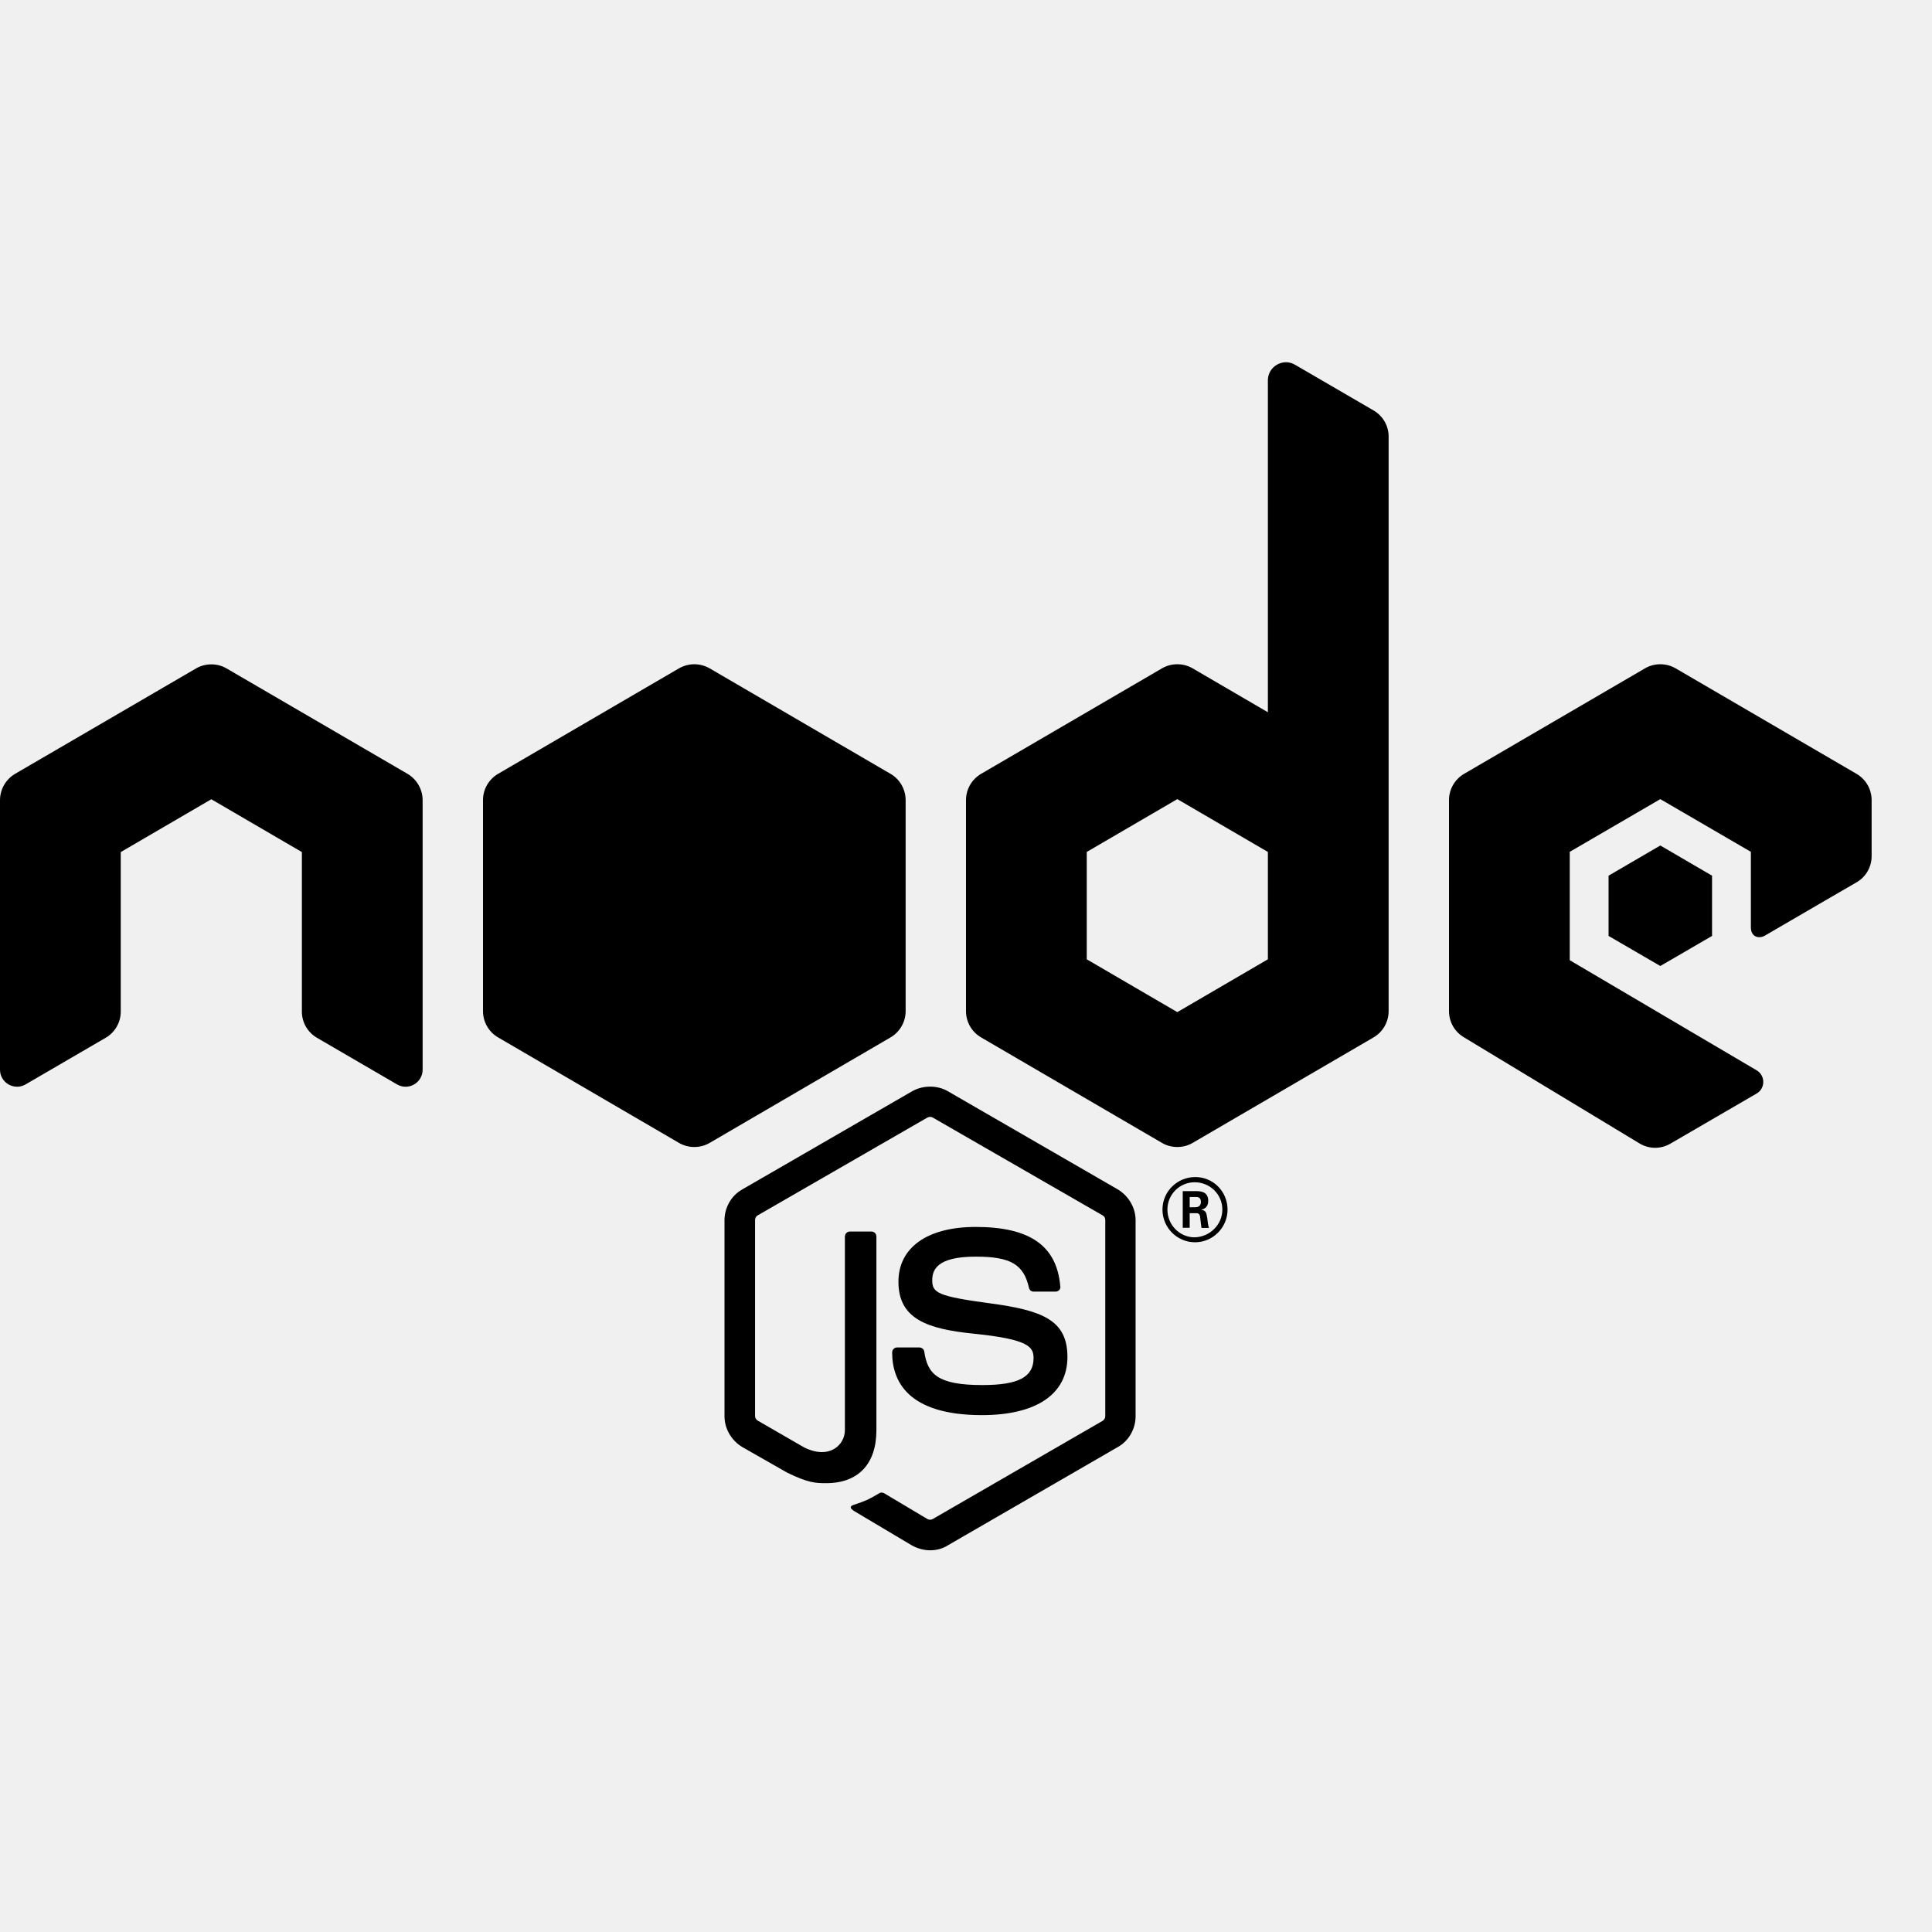
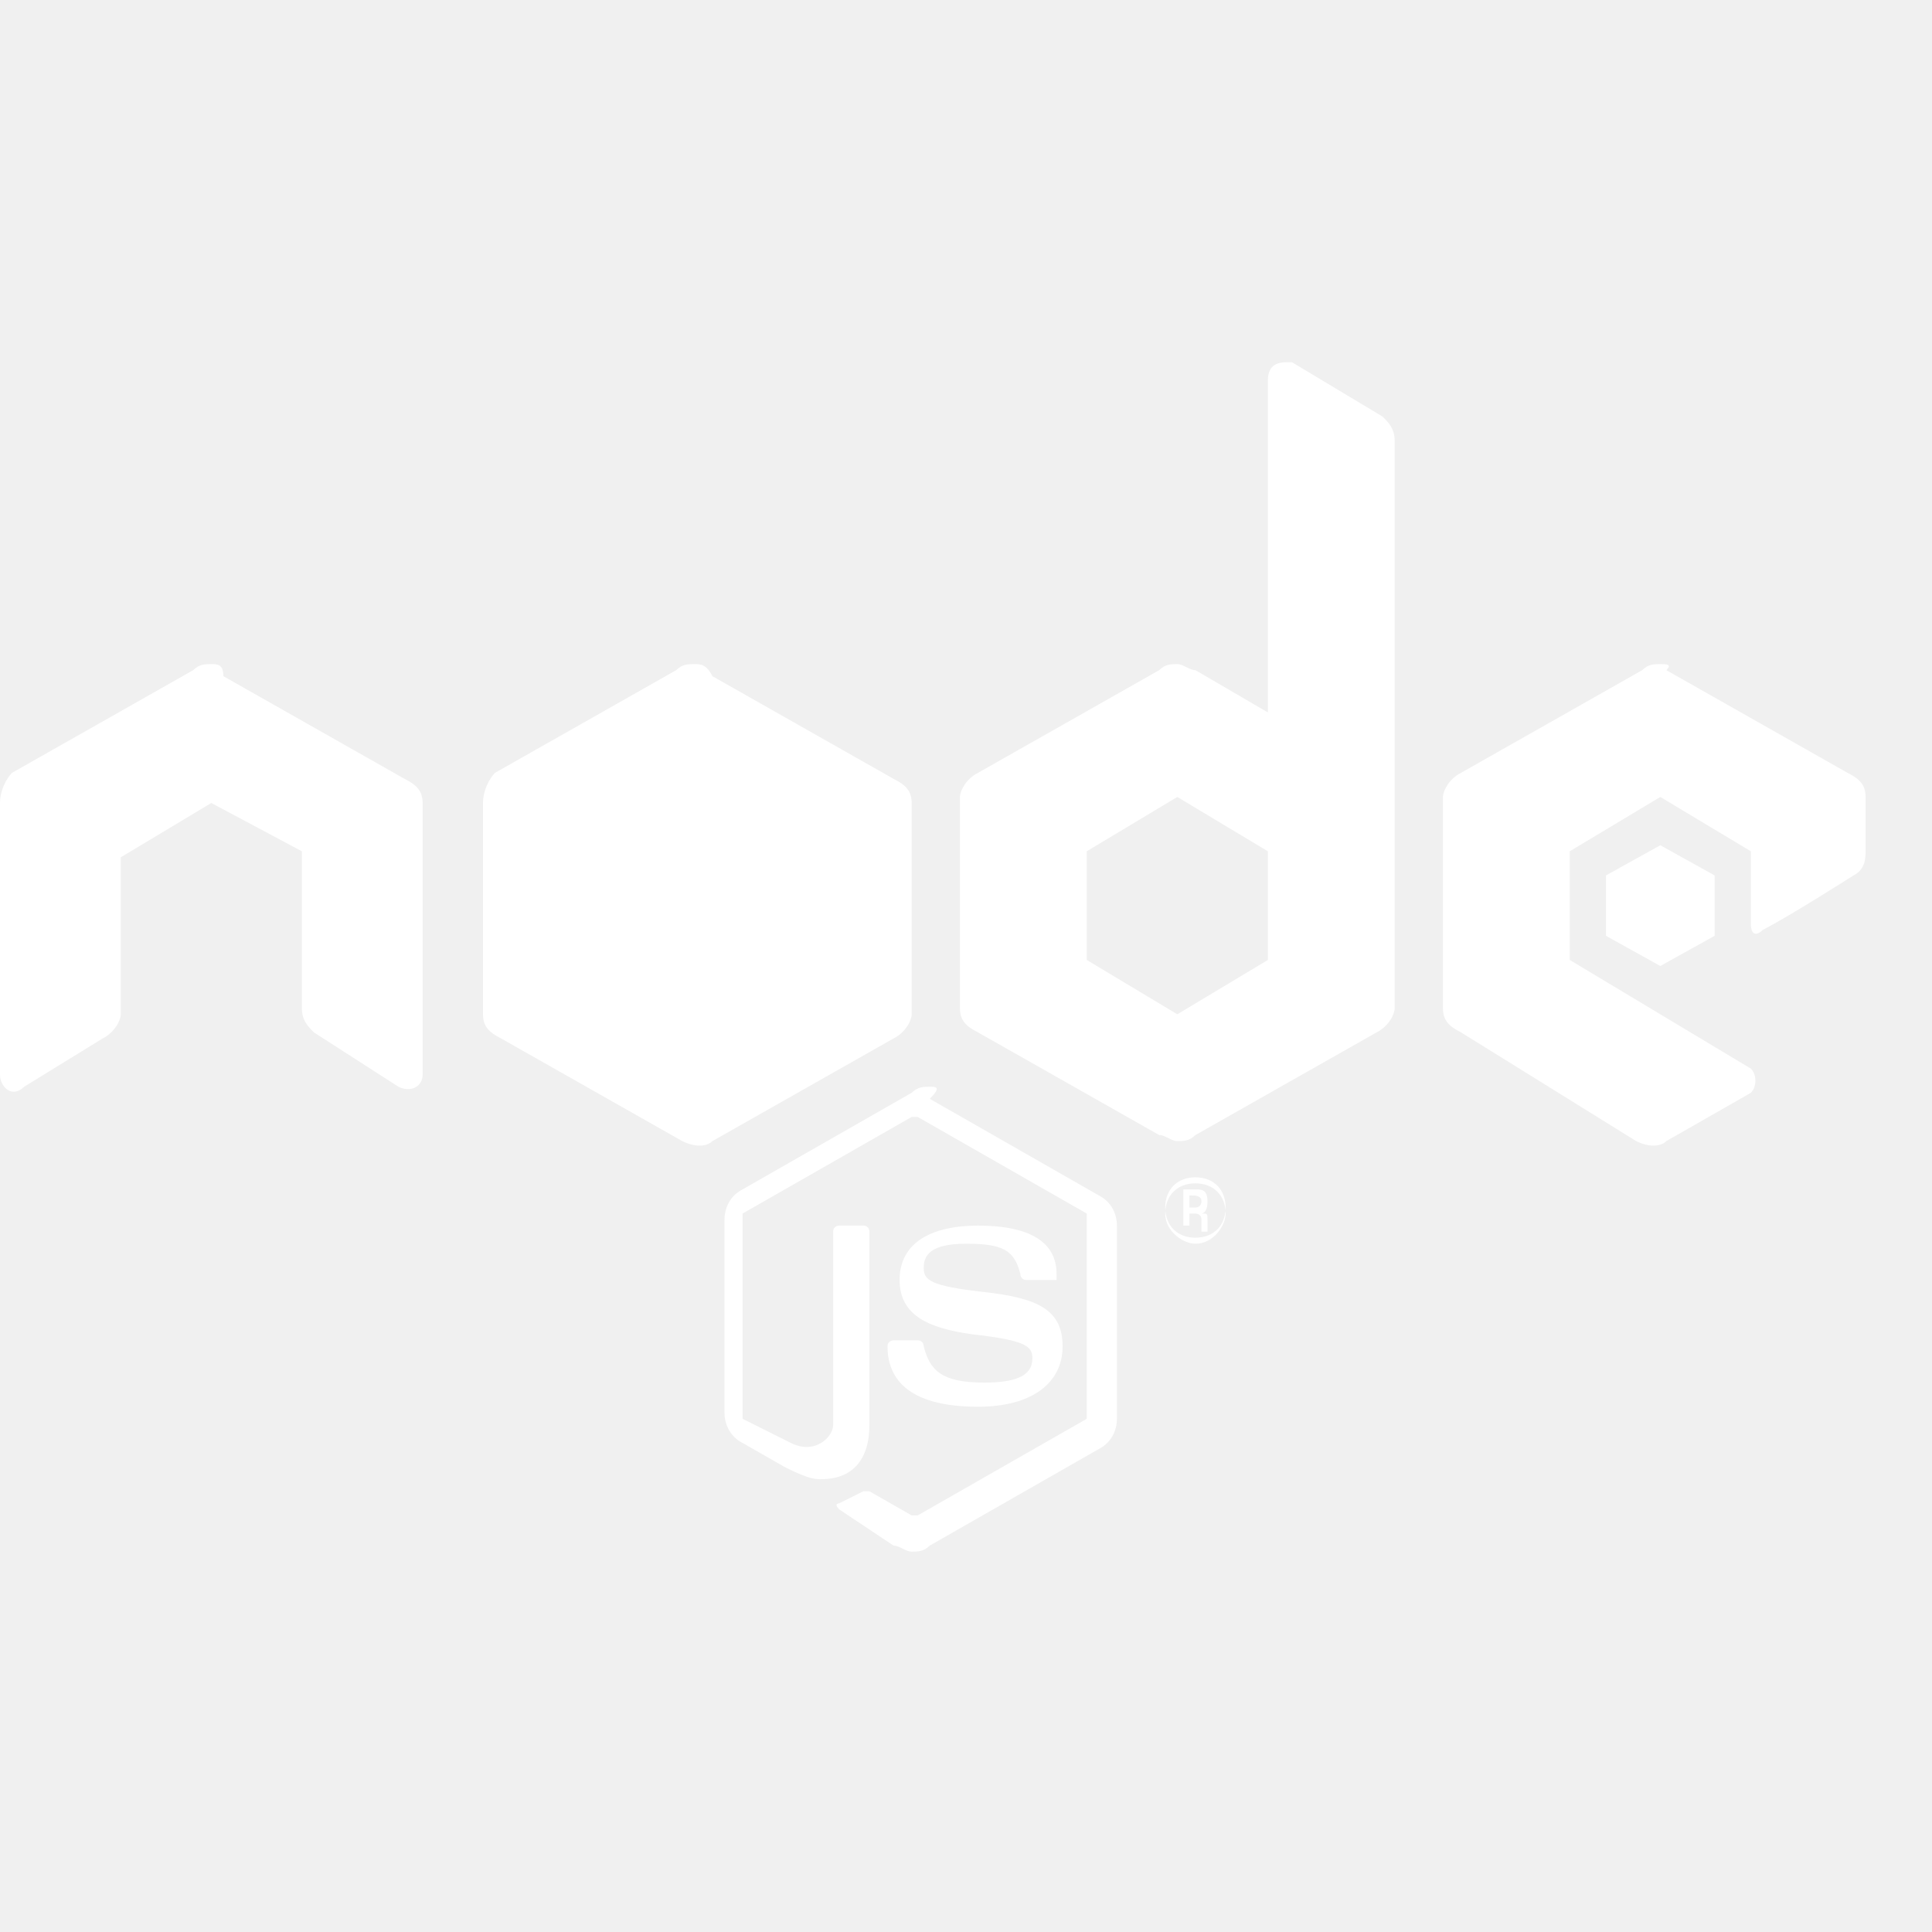
- <svg xmlns="http://www.w3.org/2000/svg" width="32px" height="32px" viewBox="0 0 32 32">
-   <path d="M 21.301 6 C 21.144 6 21 6.126 21 6.301 L 21 11.797 L 19.754 11.07 C 19.676 11.024 19.588 11.002 19.5 11.002 C 19.412 11.002 19.324 11.024 19.246 11.07 L 16.252 12.816 C 16.096 12.906 16 13.073 16 13.252 L 16 16.748 C 16 16.928 16.096 17.094 16.252 17.184 L 19.246 18.93 C 19.324 18.976 19.412 18.998 19.5 18.998 C 19.588 18.998 19.676 18.976 19.754 18.93 L 22.748 17.184 C 22.904 17.094 23 16.927 23 16.748 L 23 15 L 23 13.252 L 23 7.23 C 23 7.052 22.905 6.889 22.752 6.799 L 21.449 6.041 C 21.4 6.013 21.351 6 21.301 6 z M 11.5 11.002 C 11.412 11.002 11.325 11.025 11.246 11.07 L 8.252 12.816 C 8.096 12.906 8 13.073 8 13.252 L 8 16.748 C 8 16.928 8.096 17.094 8.252 17.184 L 11.246 18.93 C 11.403 19.021 11.597 19.021 11.754 18.93 L 14.748 17.184 C 14.904 17.094 15 16.927 15 16.748 L 15 13.252 C 15 13.072 14.904 12.906 14.748 12.816 L 11.754 11.07 C 11.675 11.025 11.588 11.002 11.5 11.002 z M 27.5 11.002 C 27.412 11.002 27.324 11.024 27.246 11.07 L 24.252 12.816 C 24.096 12.906 24 13.073 24 13.252 L 24 16.748 C 24 16.928 24.096 17.094 24.252 17.184 L 27.156 18.939 C 27.312 19.034 27.508 19.035 27.666 18.943 L 29.094 18.113 C 29.242 18.028 29.243 17.814 29.094 17.727 L 26 15.904 L 26 14.109 L 27.5 13.236 L 29 14.109 L 29 15.359 C 29 15.526 29.14 15.552 29.234 15.496 C 29.612 15.274 30.752 14.613 30.752 14.613 C 30.905 14.524 31 14.36 31 14.182 L 31 13.252 C 31 13.072 30.904 12.906 30.748 12.816 L 27.754 11.07 C 27.675 11.024 27.588 11.002 27.5 11.002 z M 3.5 11.004 C 3.412 11.004 3.324 11.026 3.246 11.072 L 0.252 12.816 C 0.096 12.907 0 13.074 0 13.254 L 0 17.717 C 0 17.935 0.236 18.07 0.424 17.961 L 1.752 17.188 C 1.905 17.098 2 16.934 2 16.756 L 2 14.113 L 3.5 13.238 L 5 14.113 L 5 16.756 C 5 16.934 5.095 17.098 5.248 17.188 L 6.576 17.961 C 6.764 18.071 7 17.935 7 17.717 L 7 13.254 C 7 13.074 6.904 12.907 6.748 12.816 L 3.754 11.072 C 3.676 11.026 3.588 11.004 3.5 11.004 z M 19.5 13.236 L 21 14.111 L 21 15 L 21 15.889 L 19.5 16.764 L 18 15.889 L 18 14.111 L 19.5 13.236 z M 27.5 14.004 L 26.643 14.504 L 26.643 15.502 L 27.5 16 L 28.357 15.502 L 28.357 14.504 L 27.5 14.004 z M 15.406 17.998 C 15.303 17.998 15.199 18.023 15.109 18.074 L 12.297 19.699 C 12.112 19.801 12 20.002 12 20.211 L 12 23.457 C 12 23.666 12.117 23.863 12.297 23.969 L 13.037 24.391 C 13.392 24.566 13.523 24.566 13.684 24.566 C 14.214 24.566 14.516 24.249 14.516 23.689 L 14.516 20.482 C 14.516 20.433 14.478 20.398 14.434 20.398 L 14.078 20.398 C 14.029 20.398 13.994 20.438 13.994 20.482 L 13.994 23.689 C 13.994 23.932 13.737 24.182 13.318 23.973 L 12.549 23.529 C 12.524 23.514 12.506 23.484 12.506 23.455 L 12.506 20.209 C 12.506 20.18 12.52 20.146 12.549 20.131 L 15.361 18.51 C 15.391 18.495 15.425 18.495 15.449 18.51 L 18.264 20.131 C 18.293 20.146 18.307 20.175 18.307 20.209 L 18.307 23.455 C 18.307 23.489 18.288 23.518 18.264 23.533 L 15.449 25.16 C 15.424 25.175 15.385 25.175 15.361 25.16 L 14.643 24.732 C 14.624 24.722 14.593 24.717 14.574 24.727 C 14.375 24.844 14.335 24.859 14.15 24.922 C 14.101 24.937 14.035 24.967 14.176 25.045 L 15.109 25.6 C 15.202 25.649 15.304 25.678 15.406 25.678 C 15.513 25.678 15.617 25.649 15.699 25.596 L 18.512 23.969 C 18.697 23.867 18.809 23.666 18.809 23.457 L 18.809 20.211 C 18.809 20.002 18.692 19.806 18.512 19.699 L 15.699 18.074 C 15.612 18.023 15.509 17.998 15.406 17.998 z M 19.793 19.496 C 19.506 19.496 19.254 19.728 19.254 20.035 C 19.254 20.332 19.496 20.576 19.793 20.576 C 20.09 20.576 20.332 20.332 20.332 20.035 C 20.332 19.728 20.085 19.491 19.793 19.496 z M 19.787 19.582 C 20.041 19.582 20.246 19.782 20.246 20.035 C 20.246 20.283 20.04 20.488 19.787 20.494 C 19.538 20.494 19.336 20.288 19.336 20.035 C 19.336 19.782 19.539 19.582 19.787 19.582 z M 19.59 19.729 L 19.59 20.336 L 19.705 20.336 L 19.705 20.094 L 19.812 20.094 C 19.857 20.094 19.867 20.112 19.877 20.146 C 19.877 20.151 19.895 20.309 19.9 20.338 L 20.025 20.338 C 20.011 20.309 20.001 20.226 19.996 20.176 C 19.982 20.098 19.978 20.044 19.895 20.039 C 19.939 20.024 20.012 20.001 20.012 19.889 C 20.012 19.728 19.872 19.729 19.799 19.729 L 19.59 19.729 z M 19.705 19.826 L 19.803 19.826 C 19.833 19.826 19.891 19.825 19.891 19.908 C 19.891 19.942 19.876 19.997 19.797 19.996 L 19.705 19.996 L 19.705 19.826 z M 16.16 20.322 C 15.357 20.322 14.881 20.665 14.881 21.229 C 14.881 21.847 15.358 22.012 16.127 22.09 C 17.047 22.182 17.119 22.314 17.119 22.494 C 17.119 22.81 16.865 22.941 16.271 22.941 C 15.526 22.941 15.363 22.757 15.309 22.387 C 15.304 22.348 15.269 22.318 15.225 22.318 L 14.859 22.318 C 14.815 22.318 14.777 22.353 14.777 22.402 C 14.777 22.874 15.035 23.439 16.266 23.439 C 17.169 23.438 17.68 23.089 17.68 22.475 C 17.68 21.867 17.27 21.705 16.404 21.588 C 15.528 21.471 15.441 21.412 15.441 21.207 C 15.441 21.037 15.513 20.814 16.16 20.814 C 16.739 20.814 16.955 20.941 17.043 21.33 C 17.053 21.369 17.08 21.393 17.119 21.393 L 17.484 21.393 C 17.508 21.393 17.529 21.383 17.543 21.369 C 17.558 21.35 17.567 21.331 17.562 21.307 C 17.505 20.635 17.061 20.322 16.16 20.322 z" />
+ <svg xmlns="http://www.w3.org/2000/svg" version="1.1" id="Layer_1" x="0px" y="0px" viewBox="0 0 32 32" style="enable-background:new 0 0 32 32;" xml:space="preserve">
+   <style type="text/css">
+ 	.st0{fill:#FFFFFF;}
+ </style>
+   <path class="st0" d="M21.3,6C21.1,6,21,6.1,21,6.3v5.5l-1.2-0.7c-0.1,0-0.2-0.1-0.3-0.1s-0.2,0-0.3,0.1l-3,1.7  c-0.2,0.1-0.3,0.3-0.3,0.4v3.5c0,0.2,0.1,0.3,0.3,0.4l3,1.7c0.1,0,0.2,0.1,0.3,0.1s0.2,0,0.3-0.1l3-1.7c0.2-0.1,0.3-0.3,0.3-0.4V15  v-1.7v-6c0-0.2-0.1-0.3-0.2-0.4L21.4,6C21.4,6,21.4,6,21.3,6z M11.5,11c-0.1,0-0.2,0-0.3,0.1l-3,1.7C8.1,12.9,8,13.1,8,13.3v3.5  c0,0.2,0.1,0.3,0.3,0.4l3,1.7c0.2,0.1,0.4,0.1,0.5,0l3-1.7c0.2-0.1,0.3-0.3,0.3-0.4v-3.5c0-0.2-0.1-0.3-0.3-0.4l-3-1.7  C11.7,11,11.6,11,11.5,11z M27.5,11c-0.1,0-0.2,0-0.3,0.1l-3,1.7c-0.2,0.1-0.3,0.3-0.3,0.4v3.5c0,0.2,0.1,0.3,0.3,0.4l2.9,1.8  c0.2,0.1,0.4,0.1,0.5,0l1.4-0.8c0.1-0.1,0.1-0.3,0-0.4L26,15.9v-1.8l1.5-0.9l1.5,0.9v1.2c0,0.2,0.1,0.2,0.2,0.1  c0.4-0.2,1.5-0.9,1.5-0.9c0.2-0.1,0.2-0.3,0.2-0.4v-0.9c0-0.2-0.1-0.3-0.3-0.4l-3-1.7C27.7,11,27.6,11,27.5,11z M3.5,11  c-0.1,0-0.2,0-0.3,0.1l-3,1.7C0.1,12.9,0,13.1,0,13.3v4.5c0,0.2,0.2,0.4,0.4,0.2l1.3-0.8C1.9,17.1,2,16.9,2,16.8v-2.6l1.5-0.9  L5,14.1v2.6c0,0.2,0.1,0.3,0.2,0.4L6.6,18c0.2,0.1,0.4,0,0.4-0.2v-4.5c0-0.2-0.1-0.3-0.3-0.4l-3-1.7C3.7,11,3.6,11,3.5,11z   M19.5,13.2l1.5,0.9V15v0.9l-1.5,0.9L18,15.9v-1.8L19.5,13.2z M27.5,14l-0.9,0.5v1l0.9,0.5l0.9-0.5v-1L27.5,14z M15.4,18  c-0.1,0-0.2,0-0.3,0.1l-2.8,1.6C12.1,19.8,12,20,12,20.2v3.2c0,0.2,0.1,0.4,0.3,0.5l0.7,0.4c0.4,0.2,0.5,0.2,0.6,0.2  c0.5,0,0.8-0.3,0.8-0.9v-3.2c0,0,0-0.1-0.1-0.1h-0.4c0,0-0.1,0-0.1,0.1v3.2c0,0.2-0.3,0.5-0.7,0.3l-0.8-0.4c0,0,0,0,0-0.1v-3.2  c0,0,0-0.1,0-0.1l2.8-1.6c0,0,0.1,0,0.1,0l2.8,1.6c0,0,0,0,0,0.1v3.2c0,0,0,0.1,0,0.1l-2.8,1.6c0,0-0.1,0-0.1,0l-0.7-0.4  c0,0,0,0-0.1,0c-0.2,0.1-0.2,0.1-0.4,0.2c0,0-0.1,0,0,0.1l0.9,0.6c0.1,0,0.2,0.1,0.3,0.1c0.1,0,0.2,0,0.3-0.1l2.8-1.6  c0.2-0.1,0.3-0.3,0.3-0.5v-3.2c0-0.2-0.1-0.4-0.3-0.5l-2.8-1.6C15.6,18,15.5,18,15.4,18z M19.8,19.5c-0.3,0-0.5,0.2-0.5,0.5  c0,0.3,0.2,0.5,0.5,0.5c0.3,0,0.5-0.2,0.5-0.5C20.3,19.7,20.1,19.5,19.8,19.5z M19.8,19.6c0.3,0,0.5,0.2,0.5,0.5  c0,0.2-0.2,0.5-0.5,0.5c-0.2,0-0.5-0.2-0.5-0.5S19.5,19.6,19.8,19.6z M19.6,19.7v0.6h0.1v-0.2h0.1c0,0,0.1,0,0.1,0.1  c0,0,0,0.2,0,0.2H20c0,0,0-0.1,0-0.2c0-0.1,0-0.1-0.1-0.1c0,0,0.1,0,0.1-0.2c0-0.2-0.1-0.2-0.2-0.2H19.6z M19.7,19.8L19.7,19.8  c0.1,0,0.2,0,0.2,0.1c0,0,0,0.1-0.1,0.1h-0.1V19.8z M16.2,20.3c-0.8,0-1.3,0.3-1.3,0.9c0,0.6,0.5,0.8,1.2,0.9c0.9,0.1,1,0.2,1,0.4  c0,0.3-0.3,0.4-0.8,0.4c-0.7,0-0.9-0.2-1-0.6c0,0,0-0.1-0.1-0.1h-0.4c0,0-0.1,0-0.1,0.1c0,0.5,0.3,1,1.5,1c0.9,0,1.4-0.4,1.4-1  c0-0.6-0.4-0.8-1.3-0.9c-0.9-0.1-1-0.2-1-0.4c0-0.2,0.1-0.4,0.7-0.4c0.6,0,0.8,0.1,0.9,0.5c0,0,0,0.1,0.1,0.1h0.4c0,0,0,0,0.1,0  c0,0,0,0,0-0.1C17.5,20.6,17.1,20.3,16.2,20.3z" />
</svg>
